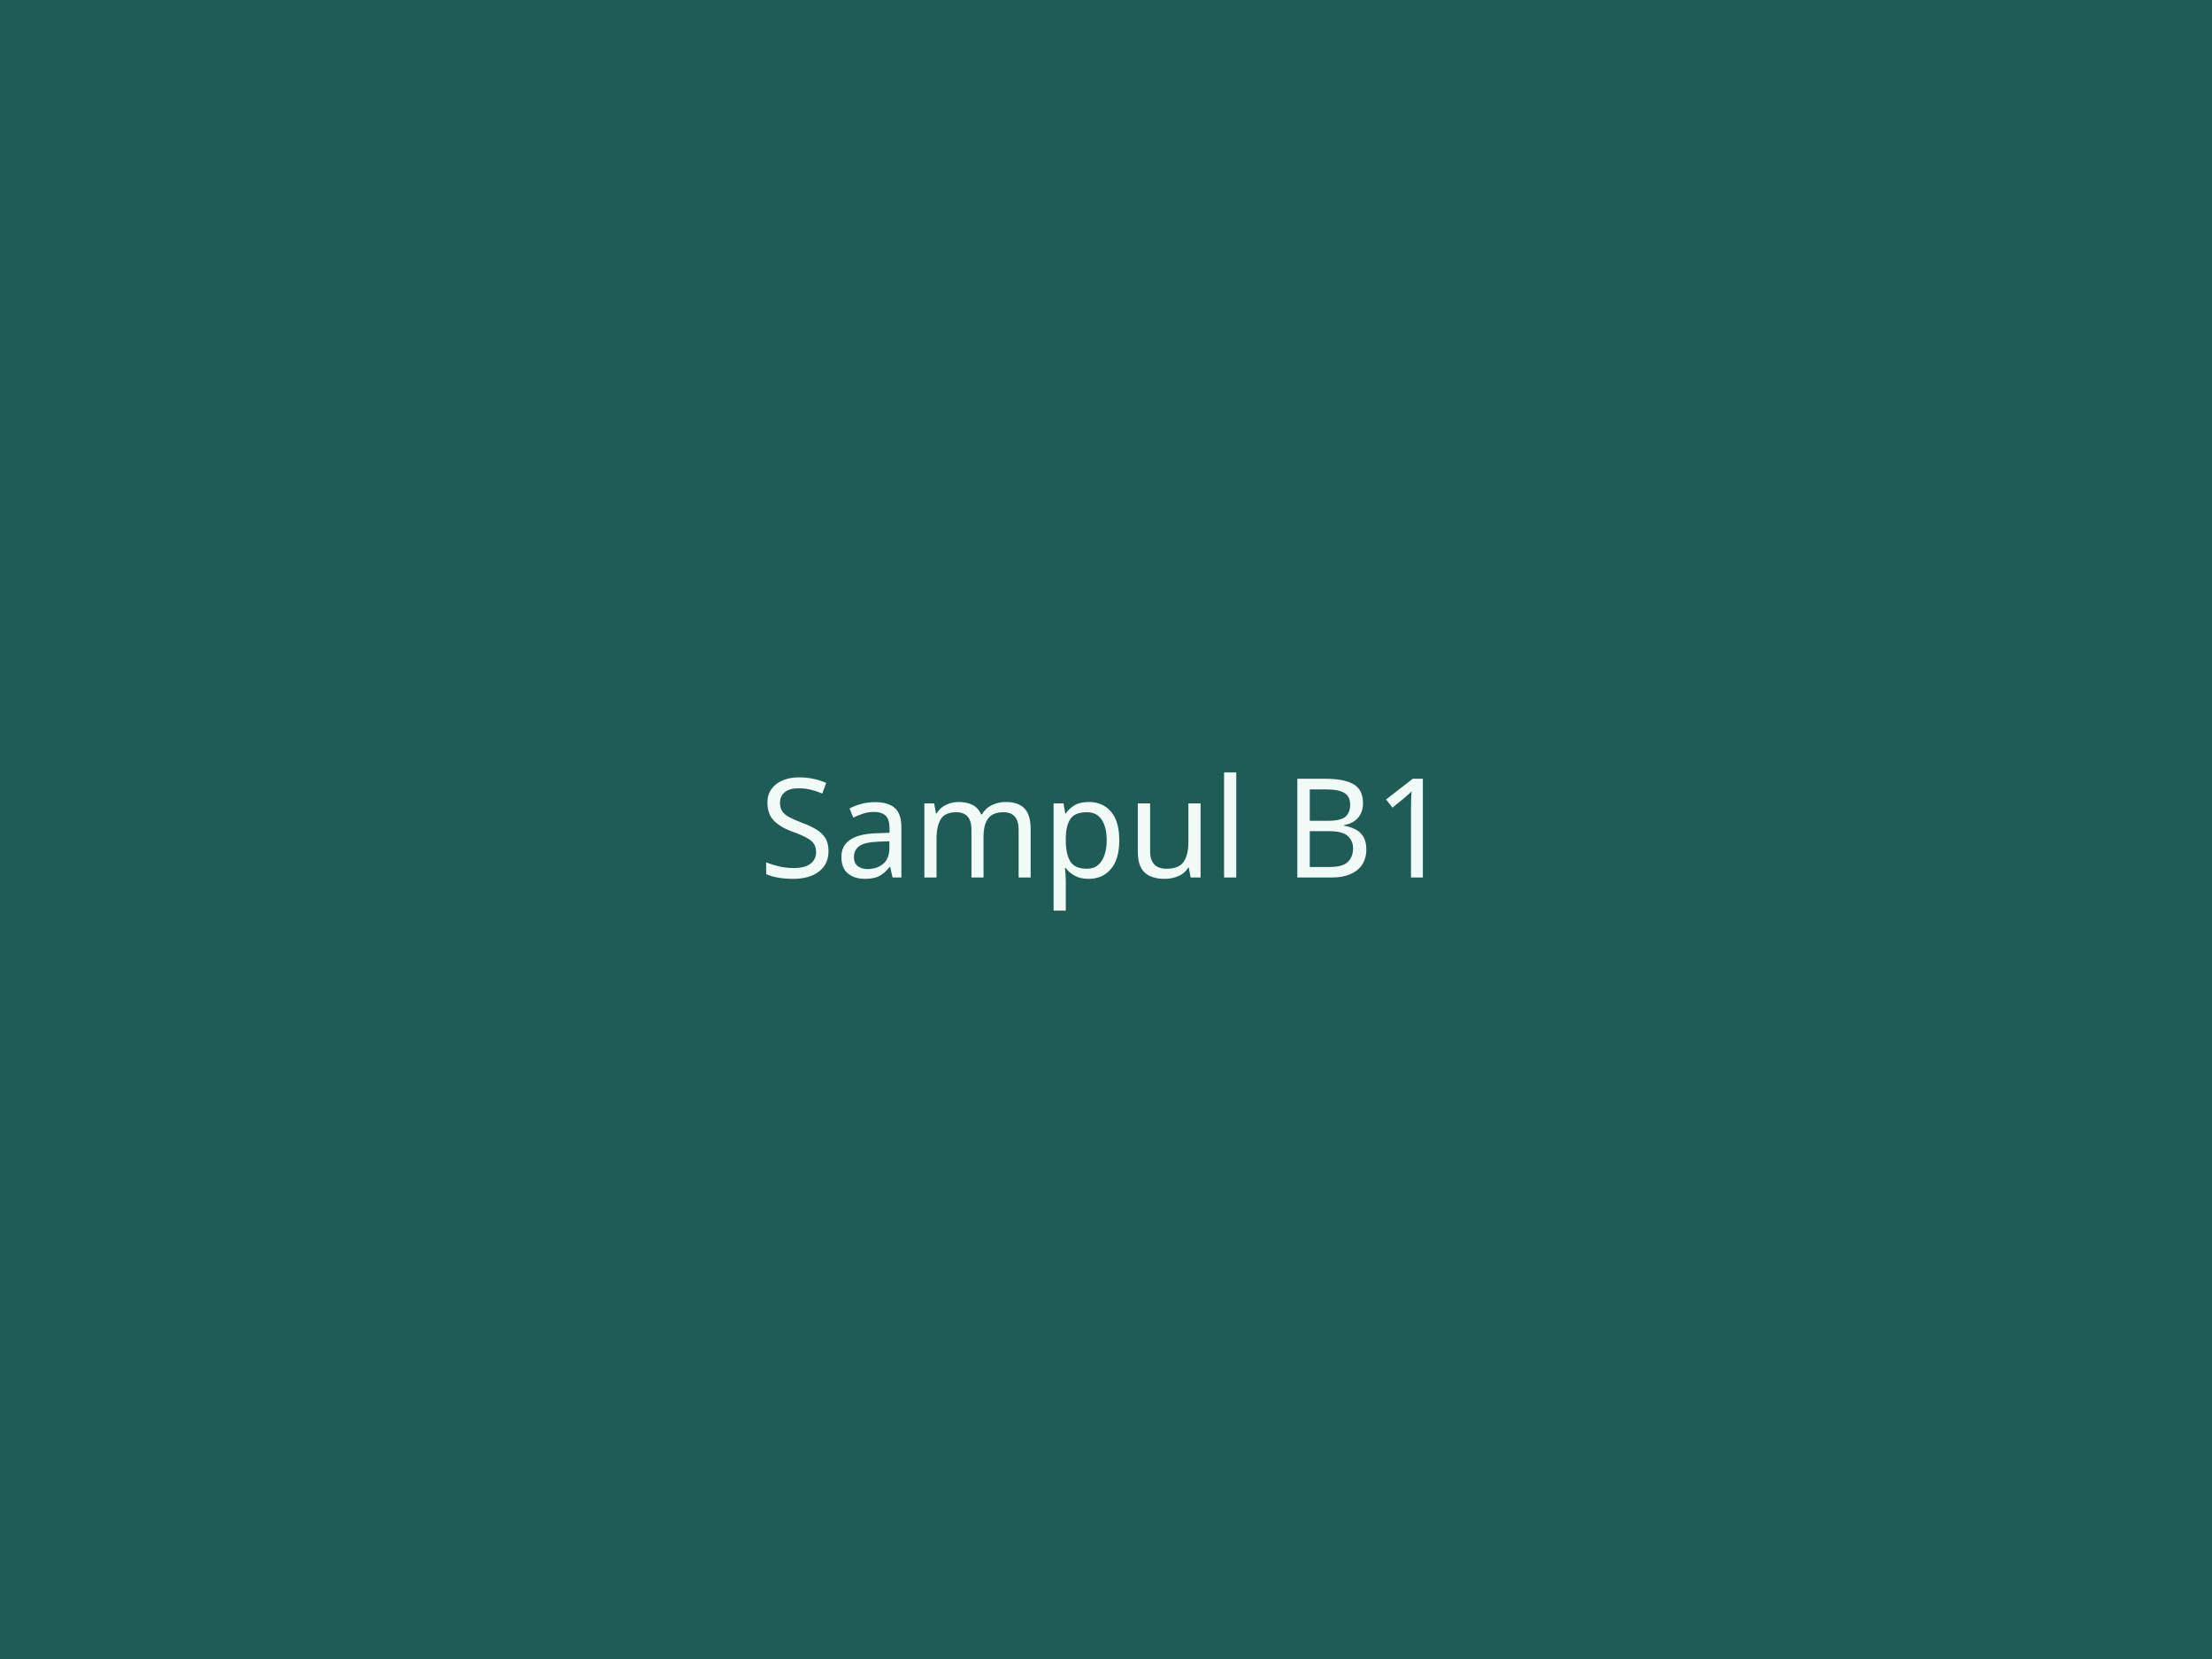
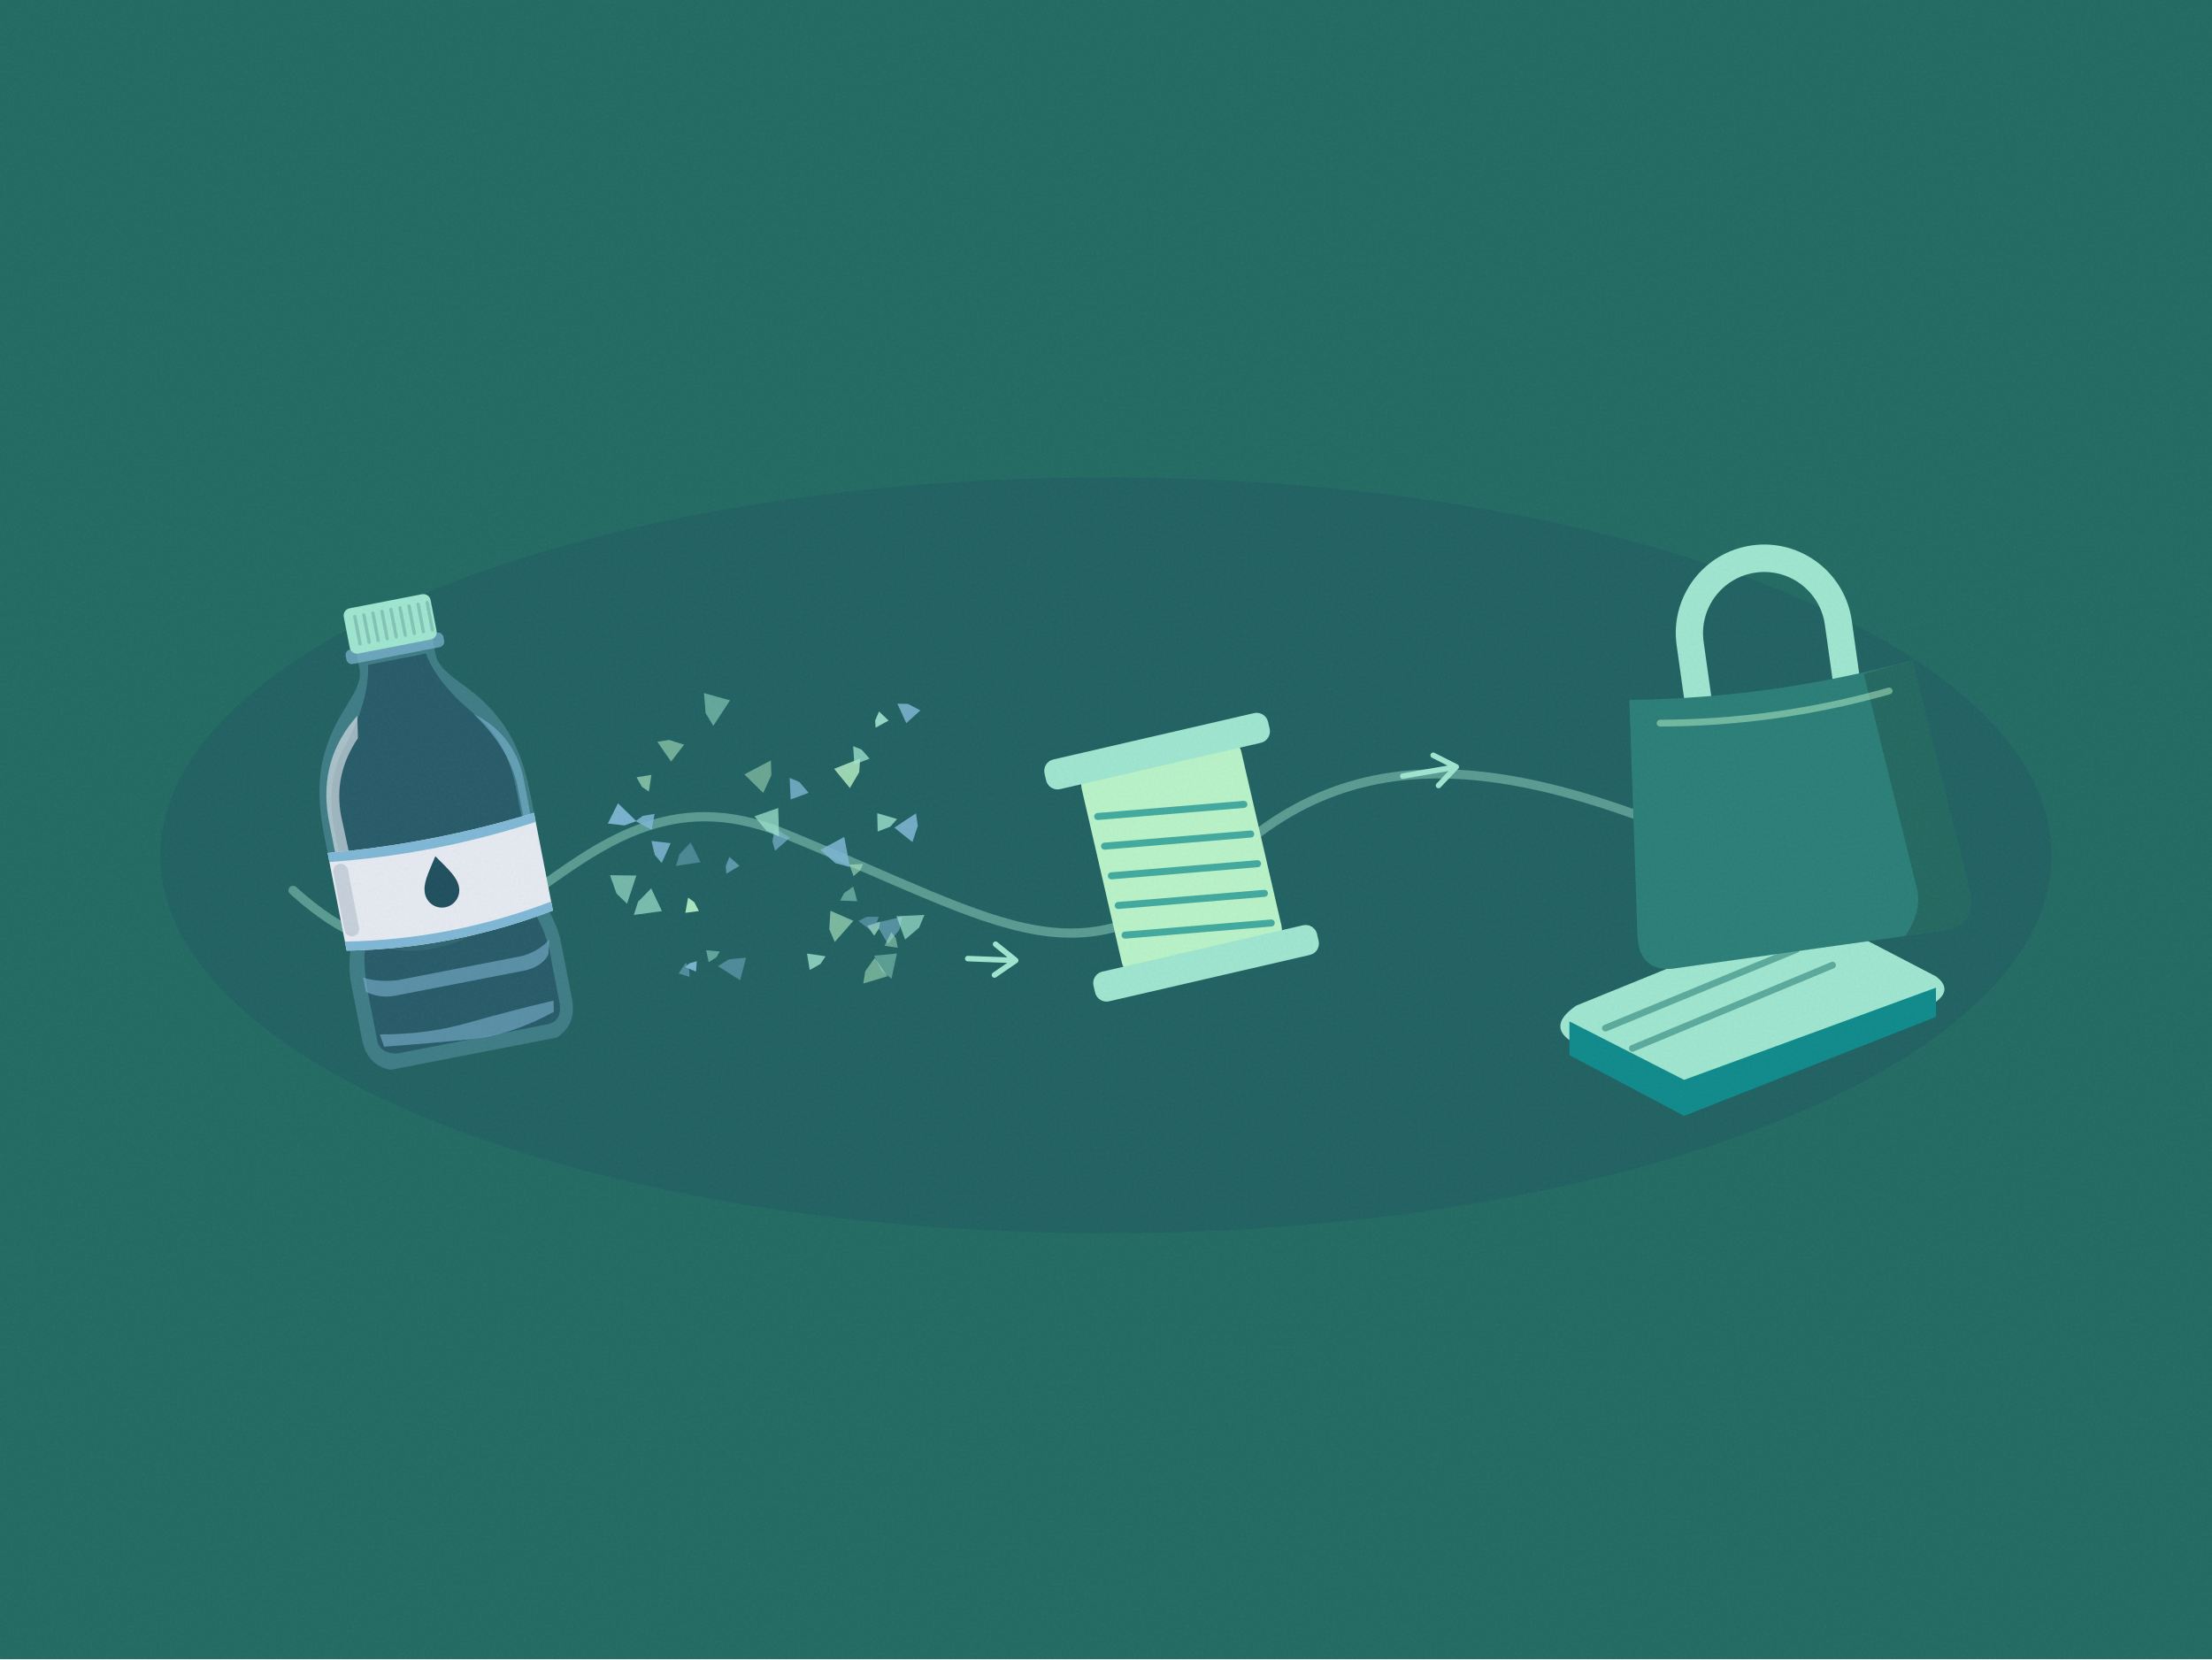
- <svg xmlns="http://www.w3.org/2000/svg" viewBox="0 0 800 600" width="800" height="600" role="img" aria-label="Sampul B1">
-   <rect width="800" height="600" fill="#1F5C55" />
-   <text x="50%" y="50%" fill="#F1FAF7" font-family="sans-serif" font-size="50" text-anchor="middle" dominant-baseline="middle">Sampul B1</text>
+ <svg xmlns="http://www.w3.org/2000/svg" aria-labelledby="title desc" viewBox="0 0 1200 900" role="img">
+   <defs>
+     <filter id="grain" width="100%" height="100%" x="0%" y="0%" color-interpolation-filters="sRGB">
+       <feTurbulence baseFrequency=".74" numOctaves="3" seed="17" stitchTiles="stitch" type="fractalNoise" />
+       <feColorMatrix type="saturate" values="0" />
+     </filter>
+     <g id="input">
+       <path fill="#7fb8d6" d="M-21 12h42v12c0 13 16 19 27 41q9 17 9 43v42q0 11-4 18 5 12 5 23v31q0 14-12 19h-92q-12-5-12-19v-31q0-11 5-23-4-7-4-18v-42q0-26 9-43c11-22 27-28 27-41Z" opacity=".31" />
+       <path fill="#1f4f5e" d="M-16 23h32q3 18 21 39 13 16 13 42v45q-2 14-5 19 7 14 6 34v20q0 11-9 11h-83q-9-2-9-9v-26q0-18 5-30-6-10-6-25v-39q1-25 15-41 17-21 20-40" opacity=".74" />
+       <path fill="#e6eaf2" d="M-27 49q-25 19-26 51v44q5 10 8 2l-1-45q0-23 17-40Z" opacity=".63" />
+       <path fill="#7fb8d6" d="M35 60q21 16 20 43v43l-4 9v-53q-1-21-16-42m-86 129q7 4 18 5h69q10-1 16-6l-2 8q-5 6-15 6h-71q-8 0-15-5m3 24q25 5 48 3t48-3l-1 6q-25 8-47 6t-47-5Z" opacity=".57" />
+       <path fill="#e6eaf2" d="M-57 119q57 6 114 0v54q-57 10-114 0Z" />
+       <path fill="#7fb8d6" d="M-57 119q57 6 114 0v5q-57 7-114 0Zm0 49q57 10 114 0v5q-57 10-114 0Z" />
+       <path fill="#1f4f5e" d="M0 131.9c-5.64 8.46-9.4 13.16-9.4 18.8a9.4 9.4 0 0 0 18.8 0c0-5.64-3.76-10.34-9.4-18.8" />
+       <rect width="8" height="40" x="-56" y="126" fill="#1f4f5e" opacity=".16" rx="4" />
+       <rect width="54" height="8" x="-27" y="13" fill="#7fb8d6" opacity=".68" rx="3" />
+       <rect width="48" height="25" x="-24" y="-9" fill="#9fe6d0" rx="4" />
+       <rect width="1.8" height="17" x="-19" y="-5" fill="#1f4f5e" opacity=".22" rx="1" />
+       <rect width="1.8" height="17" x="-14" y="-5" fill="#1f4f5e" opacity=".22" rx="1" />
+       <rect width="1.8" height="17" x="-9" y="-5" fill="#1f4f5e" opacity=".22" rx="1" />
+       <rect width="1.8" height="17" x="-4" y="-5" fill="#1f4f5e" opacity=".22" rx="1" />
+       <rect width="1.8" height="17" x="1" y="-5" fill="#1f4f5e" opacity=".22" rx="1" />
+       <rect width="1.8" height="17" x="6" y="-5" fill="#1f4f5e" opacity=".22" rx="1" />
+       <rect width="1.8" height="17" x="11" y="-5" fill="#1f4f5e" opacity=".22" rx="1" />
+       <rect width="1.8" height="17" x="16" y="-5" fill="#1f4f5e" opacity=".22" rx="1" />
+       <rect width="1.8" height="17" x="21" y="-5" fill="#1f4f5e" opacity=".22" rx="1" />
+     </g>
+   </defs>
+   <path fill="#226b63" d="M0 0h1200v900H0z" />
+   <ellipse cx="600" cy="464" fill="#1f4f5e" opacity=".32" rx="513" ry="205" />
+   <path fill="none" stroke="#9fe6d0" stroke-linecap="round" stroke-linejoin="round" stroke-width="5" d="M159 483c109 99 143-81 266-31s162 86 243 12 181-50 343 34" opacity=".44" />
+   <use href="#input" transform="rotate(-11 1845.054 -928.16)" />
+   <path fill="#b9f3c9" d="m403.82 420.06 14.357-7.534.296 7.944-4.413 9.71Z" opacity=".48" />
+   <path fill="#9fe6d0" d="m383.065 515.478 7.412.688-1.872 3.133-4.127 2.636Z" opacity=".51" />
+   <path fill="#b9f3c9" d="m462.946 499.505-10.098 11.49-2.946-6.897.603-10.044Z" opacity=".59" />
+   <path fill="#b9f3c9" d="m460.752 469.05 7.436-.35-1.418 3.363-3.72 3.185Z" opacity=".54" />
+   <path fill="#9fe6d0" d="m396.042 379.917-9.072 13.807-4.188-6.934-.865-10.832Z" opacity=".53" />
+   <path fill="#7fb8d6" d="m401.178 469.698-7.104 4.216-.362-4.034 1.986-5.058Z" opacity=".63" />
+   <path fill="#7fb8d6" d="m428.928 433.692-.55-11.715 5.297 2.235 5.017 5.86Z" opacity=".78" />
+   <path fill="#b9f3c9" d="m470.455 502.226 6.996-2.23-.493 3.565-2.732 3.984Z" opacity=".67" />
+   <path fill="#7fb8d6" d="m363.826 457.392-4.87 10.781-3.738-4.434-1.826-7.565Z" opacity=".83" />
+   <path fill="#7fb8d6" d="m474.956 500.634 14.525-3.27-1.626 7.116-6.22 7.564Z" opacity=".55" />
+   <path fill="#7fb8d6" d="m428.576 454.319-8.073 7.19-1.472-5.092 1.288-6.993Z" opacity=".66" />
+   <path fill="#7fb8d6" d="m401.528 531.737-12.066-7.632 5.927-3.722 9.348-.911Z" opacity=".47" />
+   <path fill="#7fb8d6" d="m457.992 454.001 3.084 16.334-7.877-2.091-8.198-7.236Z" opacity=".84" />
+   <path fill="#7fb8d6" d="m353.504 450.128-8.71-4.69 3.918-2.86 6.416-1.082Z" opacity=".85" />
+   <path fill="#9fe6d0" d="m465.063 488.883-9.272-.374 2.127-4.022 4.965-3.55Z" opacity=".49" />
+   <path fill="#9fe6d0" d="m437.798 517.267 10.09 1.474-2.786 4.152-5.835 3.31Z" opacity=".79" />
+   <path fill="#7fb8d6" d="m485.218 448.976 11.71-7.807.975 6.831-2.927 8.782Z" opacity=".86" />
+   <path fill="#7fb8d6" d="m491.661 392.292-4.856-10.563 5.7.086 6.787 3.524Z" opacity=".83" />
+   <path fill="#7fb8d6" d="m473.713 505.73-8.03-6.12 4.405-2.258 6.641-.065Z" opacity=".47" />
+   <path fill="#9fe6d0" d="m422.187 438.285.454 15.392-6.904-3.055-6.452-7.809Z" opacity=".73" />
+   <path fill="#b9f3c9" d="m481.432 529.587-13.09 3.925 1.034-6.62 5.211-7.324Z" opacity=".51" />
+   <path fill="#9fe6d0" d="m486.599 517.247-2.979 13.65-5.407-4.205-3.966-8.29Z" opacity=".45" />
+   <path fill="#7fb8d6" d="m368.111 528.097 3.967-5.812 1.732 2.984.287 4.62Z" opacity=".5" />
+   <path fill="#7fb8d6" d="m377.57 527.026-5.85-2.4 2.3-2.08 4.006-1.116Z" opacity=".93" />
+   <path fill="#b9f3c9" d="m353.36 420.318-1.327 9.082-3.736-2.508-2.98-5.252Z" opacity=".6" />
+   <path fill="#9fe6d0" d="m475.904 441.137 10.767 3.15-3.671 4.096-6.863 2.713Z" opacity=".78" />
+   <path fill="#9fe6d0" d="m482.057 390.882-7.067 3.867-.216-3.944 2.108-4.862Z" opacity=".89" />
+   <path fill="#b9f3c9" d="m364.047 413.129-7.43-10.733 6.32-1.016 8.192 2.573Z" opacity=".53" />
+   <path fill="#b9f3c9" d="m479.874 513.035 3.616-7.313 2.47 3.147 1.075 5.257Z" opacity=".47" />
+   <path fill="#9fe6d0" d="m359.105 494.253-15.26 2.06 2.316-7.185 7.092-7.233Z" opacity=".69" />
+   <path fill="#b9f3c9" d="m452.506 417.06 14.12-5.617-.504 7.433-5.063 8.618Z" opacity=".81" />
+   <path fill="#9fe6d0" d="m486.33 497.02 15.178-.714-2.896 6.865-7.593 6.5Z" opacity=".69" />
+   <path fill="#9fe6d0" d="m345.236 474.93-5.062 15.296-5.696-5.475-3.549-9.987Z" opacity=".65" />
+   <path fill="#7fb8d6" d="m335.26 435.734 9.924 9.688-6.384 2.34-9.066-1.022Z" opacity=".93" />
+   <path fill="#7fb8d6" d="m380.008 467.704-13.307 2.034 1.915-6.316 6.088-6.43Z" opacity=".43" />
+   <path fill="#b9f3c9" d="m371.792 495.157 1.497-8.228 3.322 2.403 2.546 4.876Z" opacity=".9" />
+   <path fill="#9fe6d0" d="m463.482 414.748-.643-9.974 4.547 1.826 4.362 4.918Z" opacity=".76" />
+   <g transform="rotate(-13 2361.126 -2580.492)scale(1.27)">
+     <rect width="70" height="92" x="-35" y="-46" fill="#b9f3c9" rx="8" />
+     <rect width="98" height="13" x="-49" y="-53" fill="#9fe6d0" rx="5" />
+     <rect width="98" height="13" x="-49" y="40" fill="#9fe6d0" rx="5" />
+     <path fill="none" stroke="#0f8b8d" stroke-linecap="round" stroke-linejoin="round" stroke-width="3" d="m-31-25 62 9m-62 4 62 9m-62 4 62 9m-62 4 62 9m-62 4 62 9" opacity=".7" />
+   </g>
+   <path fill="#9fe6d0" d="m855.06 545.52 117.12-47.58q8.54-4.88 17.08 0l61 31.72q9.76 7.32-1.22 14.64L924.6 597.98q-9.76 3.66-21.96-2.44l-50.02-30.5q-13.42-8.54 2.44-19.52" />
+   <path fill="#0f8b8d" d="m851.4 554.06 62.22 31.72 136.64-50.02v15.86L913.62 605.3l-62.22-32.94Z" />
+   <path fill="none" stroke="#2a7f78" stroke-linecap="round" stroke-linejoin="round" stroke-width="3.66" d="m870.92 557.72 103.7-42.7m-89.06 53.68 108.58-45.14" opacity=".58" />
+   <path fill="#9fe6d0" d="m915.046 389.007-5.478-38.977a47.97 47.97 0 0 1 95.007-13.352l5.477 38.977-14.616 2.054-5.478-38.977a33.21 33.21 0 0 0-65.773 9.244l5.477 38.977Z" />
+   <path fill="#2a7f78" d="M883.93 379.717q78.106-1.04 153.472-21.569l31.201 124.792q3.786 18.1-13.095 21.714l-148.6 20.885q-17.223 1.178-18.573-17.263Z" />
+   <path fill="#11261b" d="m1011.119 365.568 26.283-7.42 31.201 124.792q3.786 18.1-13.095 21.714l-21.925 3.082q9.25-13.721 6.321-25.73Z" opacity=".25" />
+   <path fill="none" stroke="#b9f3c9" stroke-linecap="round" stroke-linejoin="round" stroke-width="3.69" d="M900.6 392.28q63.319-.205 124.24-17.461" opacity=".5" />
+   <path fill="none" stroke="#9fe6d0" stroke-linecap="round" stroke-linejoin="round" stroke-width="3" d="m525 520 26 1m-11.5 7.9L551 521l-10.9-8.8M761 421l29-5m-9.6 10.1L790 416l-12.5-6.3" />
+   <path fill="#fff" d="M0 0h1200v900H0z" filter="url(#grain)" opacity=".06" pointer-events="none" />
</svg>
